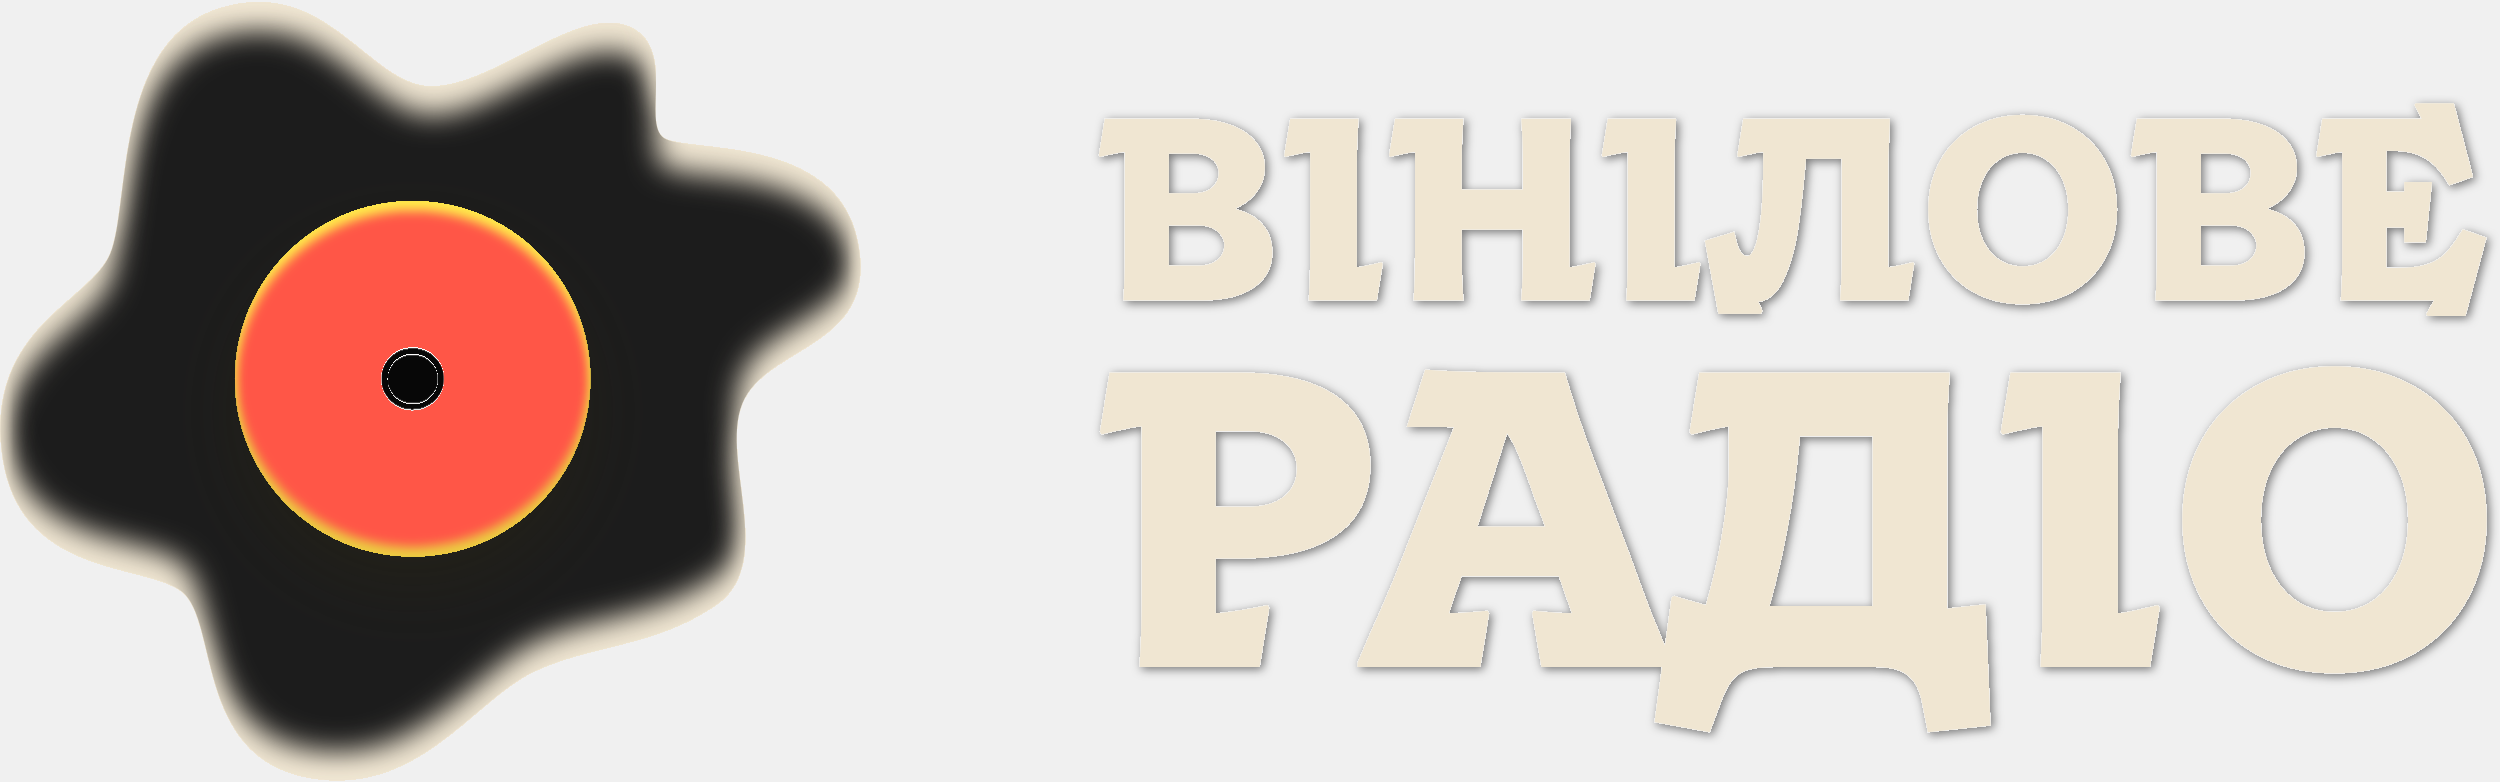
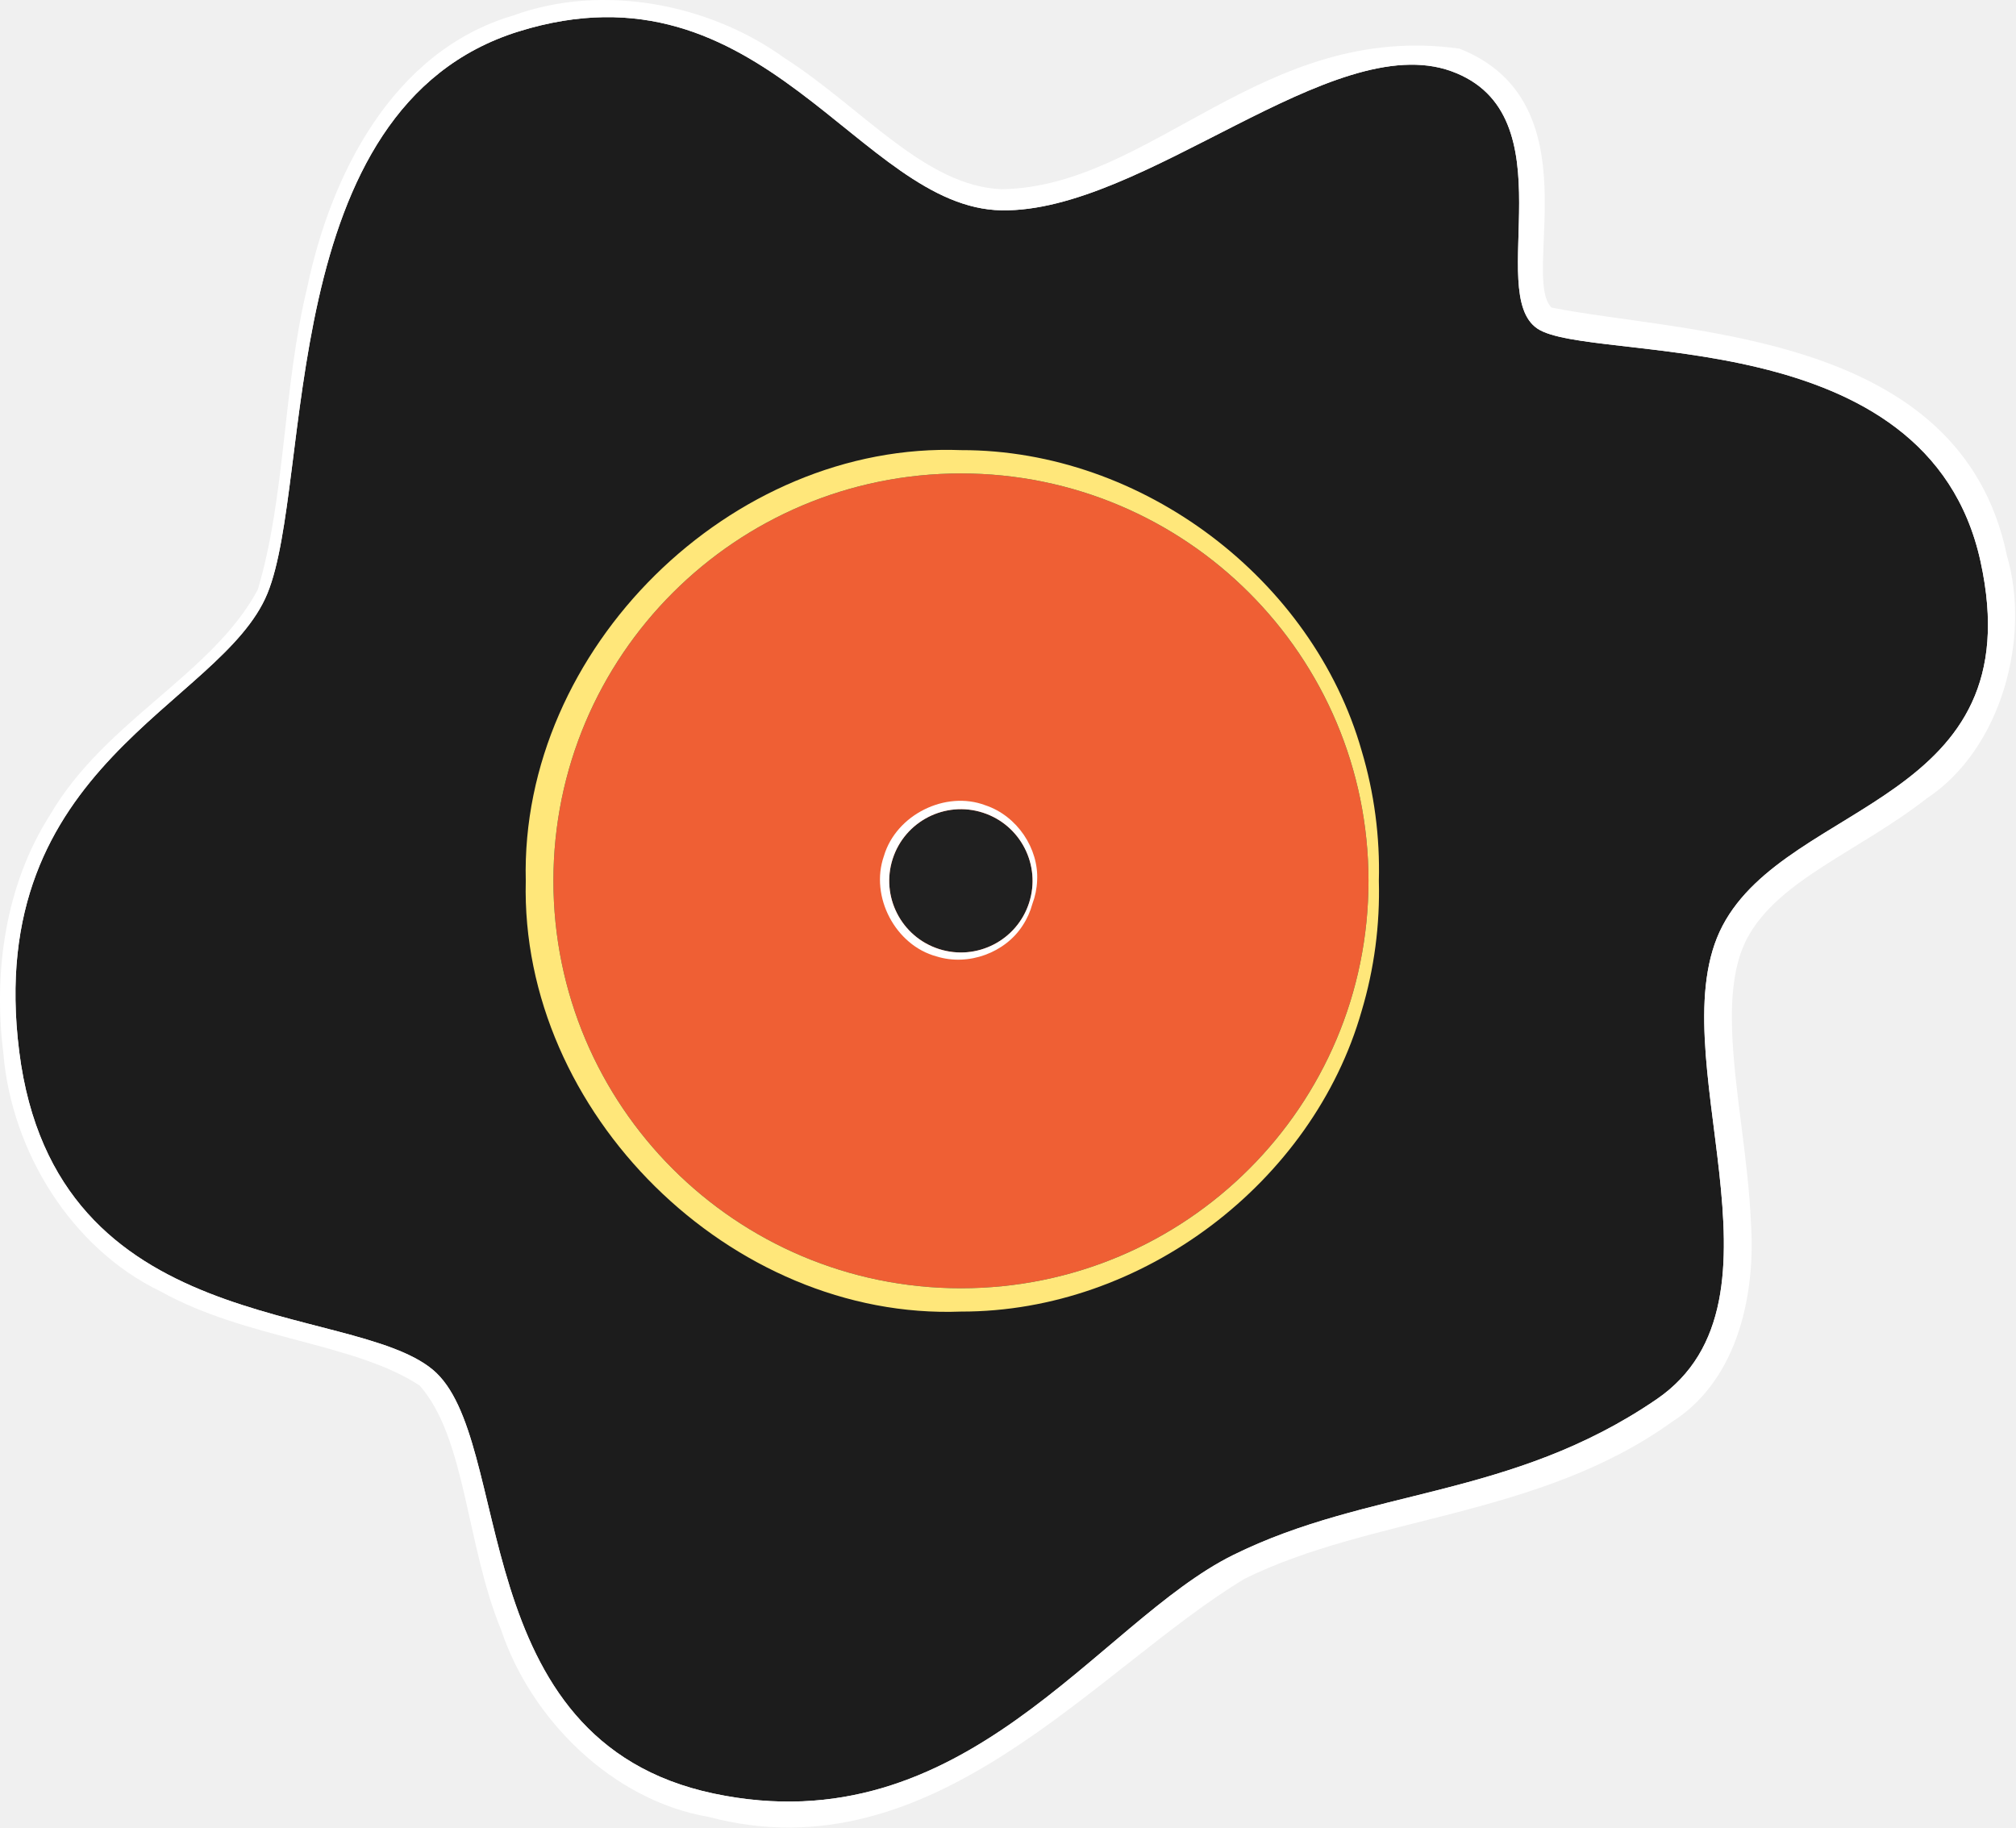
- <svg xmlns="http://www.w3.org/2000/svg" width="1017" height="318" viewBox="0 0 1017 318" fill="none">
-   <g filter="url(#filter0_d_0_1)">
-     <path d="M949.676 273.907C937.66 273.907 926.947 271.283 917.538 266.036C908.13 260.674 900.818 253.26 895.603 243.792C890.389 234.324 887.782 223.545 887.782 211.453C887.782 199.362 890.389 188.582 895.603 179.114C900.818 169.647 908.13 162.289 917.538 157.042C926.947 151.681 937.66 149 949.676 149C961.692 149 972.404 151.681 981.813 157.042C991.221 162.289 998.533 169.647 1003.75 179.114C1008.96 188.582 1011.57 199.362 1011.57 211.453C1011.57 223.545 1008.96 234.324 1003.75 243.792C998.533 253.26 991.221 260.674 981.813 266.036C972.404 271.283 961.692 273.907 949.676 273.907ZM949.676 248.925C955.57 248.925 960.785 247.385 965.319 244.305C969.853 241.111 973.368 236.72 975.861 231.13C978.355 225.427 979.602 218.868 979.602 211.453C979.602 204.039 978.355 197.537 975.861 191.947C973.368 186.244 969.853 181.852 965.319 178.772C960.785 175.578 955.57 173.981 949.676 173.981C943.781 173.981 938.566 175.578 934.032 178.772C929.498 181.852 925.984 186.244 923.49 191.947C920.996 197.537 919.749 204.039 919.749 211.453C919.749 218.868 920.996 225.427 923.49 231.13C925.984 236.72 929.498 241.111 934.032 244.305C938.566 247.385 943.781 248.925 949.676 248.925Z" fill="#F0E6D2" />
-     <path d="M830.088 269.629C830.655 260.96 830.939 251.834 830.939 242.252V173.468C829.465 173.468 827.028 173.867 823.627 174.666C820.226 175.35 817.222 176.035 814.615 176.719L813.935 175.692L817.846 151.567H862.566V153.278C861.886 162.631 861.545 171.757 861.545 180.654V249.439C863.019 249.439 865.456 249.039 868.857 248.241C872.258 247.442 875.262 246.758 877.869 246.188L878.549 247.214L874.638 271.34H830.088V269.629Z" fill="#F0E6D2" />
-     <path d="M673.042 293.755L680.013 242.937L681.034 242.423C683.981 243.336 686.078 243.963 687.325 244.305C688.345 244.534 689.365 244.819 690.386 245.161C691.519 245.503 692.71 245.845 693.956 246.188C696.904 236.035 699.171 225.94 700.758 215.902C702.458 205.864 703.308 196.966 703.308 189.21C703.308 187.841 703.308 186.415 703.308 184.932C703.308 183.449 703.308 181.966 703.308 180.483V173.468C700.361 173.81 696.054 174.723 690.386 176.206C689.932 176.32 689.479 176.434 689.025 176.548C688.685 176.548 688.345 176.605 688.005 176.719L687.325 175.692L691.236 151.567H793.089V153.278C792.862 156.015 792.692 158.639 792.578 161.148C792.465 163.544 792.352 165.825 792.238 167.993C792.125 170.046 792.068 172.156 792.068 174.323C792.068 176.377 792.068 178.487 792.068 180.654V230.788C792.068 233.526 792.068 236.32 792.068 239.172C792.068 242.024 792.068 244.819 792.068 247.556H792.578L794.959 247.214L807.712 245.845L809.752 295.124L784.247 297.861L782.206 287.424C781.526 283.317 780.392 280.066 778.805 277.671C777.218 275.389 775.121 273.735 772.514 272.709C770.02 271.796 766.846 271.34 762.992 271.34H721.333C717.025 271.34 713.568 271.739 710.96 272.538C708.466 273.336 706.426 274.648 704.839 276.473C703.252 278.412 701.778 281.15 700.418 284.686L695.487 297.861L673.042 293.755ZM761.802 246.53V177.403H732.215L731.875 180.825C730.741 193.031 729.154 204.438 727.114 215.046C725.187 225.655 722.75 236.149 719.802 246.53C721.276 246.53 722.75 246.53 724.223 246.53C725.697 246.53 727.171 246.53 728.644 246.53H761.802Z" fill="#F0E6D2" />
-     <path d="M552.212 269.629C553.573 266.435 554.876 263.412 556.123 260.56C557.37 257.594 558.617 254.8 559.864 252.176C562.245 246.815 564.568 241.397 566.836 235.921C569.103 230.446 571.427 224.571 573.807 218.297L591.491 173.81C588.884 173.696 586.22 173.639 583.499 173.639C580.779 173.639 578.001 173.639 575.168 173.639C574.714 173.639 574.204 173.639 573.637 173.639C573.184 173.639 572.73 173.639 572.277 173.639L579.759 150.369C586.9 150.939 595.119 151.281 604.414 151.395C613.823 151.509 621.588 151.566 627.709 151.566H636.551C639.839 162.973 643.636 174.38 647.944 185.787L663.417 226.853C665.684 233.355 668.575 241.168 672.089 250.294C673.449 253.374 674.753 256.511 676 259.705C677.36 262.899 678.777 266.207 680.251 269.629V271.34H627.029L623.288 249.438L623.798 248.412L626.349 248.754C628.503 248.868 630.713 249.039 632.98 249.267C635.248 249.381 637.401 249.438 639.442 249.438L634.171 234.381H594.552C594.439 234.838 594.268 235.408 594.042 236.092C593.815 236.663 593.588 237.233 593.362 237.803C592.115 241.111 590.811 244.99 589.451 249.438C591.378 249.438 593.418 249.381 595.572 249.267C597.839 249.039 600.05 248.868 602.204 248.754C602.657 248.64 603.11 248.583 603.564 248.583C604.131 248.583 604.641 248.526 605.094 248.412L605.774 249.438L602.204 271.34H552.212V269.629ZM628.559 214.191L624.478 203.24C624.365 202.898 624.252 202.556 624.138 202.213C624.025 201.871 623.912 201.586 623.798 201.358C621.758 195.312 619.888 190.236 618.187 186.13C616.487 181.909 614.786 178.601 613.086 176.206L601.013 214.191H628.559Z" fill="#F0E6D2" />
-     <path d="M463.61 269.629C464.177 261.644 464.461 252.518 464.461 242.252V173.468C462.987 173.468 460.55 173.867 457.149 174.666C453.748 175.35 450.744 176.035 448.137 176.719L447.457 175.692L451.368 151.567H504.249C515.925 151.567 525.731 153.049 533.666 156.015C541.601 158.981 547.553 163.259 551.52 168.848C555.488 174.438 557.471 181.282 557.471 189.381C557.471 197.366 555.488 204.21 551.52 209.913C547.553 215.503 541.601 219.78 533.666 222.746C525.731 225.712 515.925 227.195 504.249 227.195H494.557V249.439C496.484 249.439 499.828 249.039 504.59 248.241C509.464 247.442 513.148 246.758 515.642 246.188L516.322 247.214L512.411 271.34H463.61V269.629ZM507.65 206.149C513.885 206.149 518.759 204.78 522.274 202.042C525.788 199.191 527.545 195.426 527.545 190.75C527.545 186.073 525.788 182.365 522.274 179.628C518.759 176.776 513.885 175.35 507.65 175.35H494.557V206.149H507.65Z" fill="#F0E6D2" />
-     <path d="M986.91 127.882L990.18 122.185H952.304V121.13C952.655 116.206 952.831 110.579 952.831 104.249V61.835C951.917 61.835 950.404 62.081 948.294 62.574C946.184 62.996 944.32 63.418 942.703 63.84L942.281 63.207L944.707 48.33H985.116L982.162 42.633L982.689 42H998.199L1006.01 71.964L996.3 75.34L995.878 74.601C993.838 71.155 991.763 68.517 989.653 66.688C987.613 64.789 985.221 63.418 982.478 62.574C979.735 61.73 976.359 61.308 972.35 61.308H970.767V77.978H977.836C977.977 77.978 978.047 77.907 978.047 77.766V74.074H989.336L986.804 98.551H978.047V92.748C978.047 92.608 977.977 92.537 977.836 92.537H970.767V108.996H974.776C979.911 108.996 983.991 108.539 987.015 107.625C990.11 106.64 992.607 105.198 994.506 103.299C996.475 101.4 998.621 98.551 1000.94 94.753L1001.26 94.331L1001.79 93.276L1011.49 96.652L1002.95 128.515H987.543L986.91 127.882Z" fill="#F0E6D2" />
-     <path d="M876.884 121.129C877.235 116.276 877.411 110.684 877.411 104.354V61.835C876.497 61.835 874.985 62.081 872.875 62.574C870.764 62.996 868.901 63.418 867.283 63.84L866.861 63.207L869.287 48.33H904.421C910.54 48.33 915.851 49.139 920.352 50.757C924.854 52.375 928.3 54.696 930.692 57.72C933.154 60.675 934.385 64.191 934.385 68.271C934.385 71.718 933.365 74.883 931.325 77.766C929.285 80.65 926.436 82.936 922.779 84.624V85.152C927.351 86.277 930.938 88.352 933.541 91.377C936.143 94.401 937.444 98.164 937.444 102.666C937.444 108.715 934.912 113.498 929.848 117.015C924.854 120.461 917.996 122.185 909.274 122.185H876.884V121.129ZM907.586 108.047C910.681 108.047 913.178 107.273 915.077 105.726C916.976 104.178 917.926 102.174 917.926 99.712C917.926 98.235 917.468 96.898 916.554 95.703C915.71 94.436 914.479 93.452 912.861 92.748C911.314 92.045 909.555 91.693 907.586 91.693H895.347V108.047H907.586ZM905.37 78.611C907.41 78.611 909.204 78.294 910.751 77.661C912.299 76.958 913.494 75.973 914.338 74.707C915.182 73.441 915.605 71.999 915.605 70.381C915.605 68.834 915.182 67.462 914.338 66.266C913.494 65.071 912.299 64.156 910.751 63.523C909.204 62.82 907.41 62.468 905.37 62.468H895.347V78.611H905.37Z" fill="#F0E6D2" />
-     <path d="M822.809 123.767C815.353 123.767 808.706 122.149 802.868 118.914C797.03 115.608 792.494 111.036 789.258 105.198C786.023 99.36 784.405 92.713 784.405 85.257C784.405 77.802 786.023 71.155 789.258 65.317C792.494 59.479 797.03 54.942 802.868 51.706C808.706 48.401 815.353 46.748 822.809 46.748C830.265 46.748 836.912 48.401 842.75 51.706C848.588 54.942 853.124 59.479 856.36 65.317C859.595 71.155 861.213 77.802 861.213 85.257C861.213 92.713 859.595 99.36 856.36 105.198C853.124 111.036 848.588 115.608 842.75 118.914C836.912 122.149 830.265 123.767 822.809 123.767ZM822.809 108.363C826.467 108.363 829.702 107.414 832.516 105.515C835.329 103.545 837.509 100.837 839.057 97.391C840.604 93.874 841.378 89.829 841.378 85.257C841.378 80.686 840.604 76.676 839.057 73.23C837.509 69.713 835.329 67.005 832.516 65.106C829.702 63.136 826.467 62.152 822.809 62.152C819.151 62.152 815.916 63.136 813.102 65.106C810.289 67.005 808.108 69.713 806.561 73.23C805.014 76.676 804.24 80.686 804.24 85.257C804.24 89.829 805.014 93.874 806.561 97.391C808.108 100.837 810.289 103.545 813.102 105.515C815.916 107.414 819.151 108.363 822.809 108.363Z" fill="#F0E6D2" />
-     <path d="M693.541 97.918L705.463 94.331L705.779 95.597C705.779 95.667 705.779 95.738 705.779 95.808C705.85 95.878 705.885 95.984 705.885 96.124C706.237 97.742 706.623 99.149 707.045 100.345C707.467 101.47 707.995 102.385 708.628 103.088C709.261 103.791 710 104.143 710.844 104.143C711.828 104.143 712.778 103.088 713.692 100.978C714.677 98.797 715.521 94.823 716.224 89.056C716.928 83.218 717.28 75.234 717.28 65.106C717.28 64.543 717.28 64.016 717.28 63.523C717.28 62.961 717.28 62.398 717.28 61.835C716.365 61.835 714.853 62.081 712.743 62.574C710.633 62.996 708.769 63.418 707.151 63.84L706.729 63.207L709.156 48.33H768.766V49.385C768.696 51.074 768.591 53.957 768.45 58.037C768.239 60.85 768.133 63.593 768.133 66.266V108.68C769.048 108.68 770.56 108.434 772.67 107.941C774.78 107.449 776.644 107.027 778.262 106.675L778.684 107.308L776.257 122.185H748.615V121.129C749.037 115.151 749.248 109.524 749.248 104.249V64.578H734.688C734.618 65.493 734.547 66.407 734.477 67.321C734.407 68.236 734.301 69.185 734.16 70.17C733.316 79.384 732.367 87.368 731.312 94.12C730.257 100.802 728.569 106.886 726.248 112.372C723.997 117.788 720.972 121.129 717.174 122.396C717.033 122.466 716.857 122.501 716.646 122.501C716.435 122.501 716.26 122.536 716.119 122.607C715.978 122.607 715.838 122.607 715.697 122.607C715.556 122.677 715.416 122.712 715.275 122.712L716.963 126.51L716.33 127.671H699.027L693.541 97.918Z" fill="#F0E6D2" />
-     <path d="M661.648 121.129C661.999 115.784 662.175 110.157 662.175 104.249V61.835C661.261 61.835 659.748 62.081 657.638 62.574C655.528 62.996 653.664 63.418 652.047 63.84L651.625 63.207L654.051 48.33H681.799V49.385C681.377 55.153 681.166 60.78 681.166 66.266V108.68C682.081 108.68 683.593 108.434 685.703 107.941C687.813 107.449 689.677 107.027 691.295 106.675L691.717 107.308L689.29 122.185H661.648V121.129Z" fill="#F0E6D2" />
-     <path d="M649.059 107.308L646.632 122.185H618.884V121.129C619.306 116.206 619.517 110.579 619.517 104.249V93.381H594.618V104.249C594.618 110.227 594.829 115.854 595.251 121.129V122.185H575.099V121.129C575.451 116.206 575.627 110.579 575.627 104.249V61.835C574.712 61.835 573.2 62.081 571.09 62.574C568.98 62.996 567.116 63.418 565.498 63.84L565.076 63.207L567.503 48.33H595.251V49.385C594.829 54.661 594.618 60.288 594.618 66.266V77.133H619.517V66.266C619.517 59.936 619.306 54.309 618.884 49.385V48.33H639.036V49.385C638.684 54.661 638.508 60.288 638.508 66.266V108.68C639.423 108.68 640.935 108.434 643.045 107.941C645.155 107.449 647.019 107.027 648.637 106.675L649.059 107.308Z" fill="#F0E6D2" />
-     <path d="M532.444 121.129C532.795 115.784 532.971 110.157 532.971 104.249V61.835C532.057 61.835 530.544 62.081 528.434 62.574C526.324 62.996 524.46 63.418 522.843 63.84L522.421 63.207L524.847 48.33H552.595V49.385C552.173 55.153 551.962 60.78 551.962 66.266V108.68C552.877 108.68 554.389 108.434 556.499 107.941C558.609 107.449 560.473 107.027 562.091 106.675L562.513 107.308L560.086 122.185H532.444V121.129Z" fill="#F0E6D2" />
-     <path d="M457.023 121.129C457.375 116.276 457.551 110.684 457.551 104.354V61.835C456.636 61.835 455.124 62.081 453.014 62.574C450.904 62.996 449.04 63.418 447.422 63.84L447 63.207L449.427 48.33H484.56C490.679 48.33 495.99 49.139 500.492 50.757C504.993 52.375 508.44 54.696 510.831 57.72C513.293 60.675 514.524 64.191 514.524 68.271C514.524 71.718 513.504 74.883 511.464 77.766C509.424 80.65 506.576 82.936 502.918 84.624V85.152C507.49 86.277 511.077 88.352 513.68 91.377C516.282 94.401 517.584 98.164 517.584 102.666C517.584 108.715 515.051 113.498 509.987 117.015C504.993 120.461 498.135 122.185 489.413 122.185H457.023V121.129ZM487.725 108.047C490.82 108.047 493.317 107.273 495.216 105.726C497.115 104.178 498.065 102.174 498.065 99.712C498.065 98.235 497.608 96.898 496.693 95.703C495.849 94.436 494.618 93.452 493.001 92.748C491.453 92.045 489.695 91.693 487.725 91.693H475.487V108.047H487.725ZM485.51 78.611C487.549 78.611 489.343 78.294 490.891 77.661C492.438 76.958 493.634 75.973 494.478 74.707C495.322 73.441 495.744 71.999 495.744 70.381C495.744 68.834 495.322 67.462 494.478 66.266C493.634 65.071 492.438 64.156 490.891 63.523C489.343 62.82 487.549 62.468 485.51 62.468H475.487V78.611H485.51Z" fill="#F0E6D2" />
-   </g>
-   <g filter="url(#filter1_ii_0_1)">
-     <path d="M44.866 103.165C53.078 83.192 46.023 16.982 89.427 3.471C132.832 -10.04 149.825 34.775 175.064 35.193C200.302 35.61 233.719 2.883 254.835 10.52C275.95 18.157 260.7 49.878 270.1 56.17C279.502 62.462 339.298 54.578 348.682 97.461C358.067 140.343 314.662 139.756 302.93 162.078C291.2 184.401 317.008 228.458 291.2 246.081C265.393 263.703 240.186 261.771 216.121 273.691C192.057 285.61 168.611 325.385 124.034 315.986C79.456 306.587 88.857 252.961 74.177 240.794C59.497 228.628 7.31 235.508 0.858 184.401C-5.594 133.294 36.654 123.137 44.866 103.165Z" fill="#1C1C1C" />
-   </g>
-   <g filter="url(#filter2_dii_0_1)">
-     <path d="M167.868 226.368C207.784 226.368 240.143 194.018 240.143 154.113C240.143 114.208 207.784 81.858 167.868 81.858C127.952 81.858 95.593 114.208 95.593 154.113C95.593 194.018 127.952 226.368 167.868 226.368Z" fill="#FF5647" />
-   </g>
-   <g filter="url(#filter3_ii_0_1)">
-     <path d="M163.955 166.2C170.635 168.354 177.797 164.688 179.952 158.01C182.107 151.332 178.439 144.172 171.76 142.017C165.08 139.863 157.918 143.529 155.763 150.207C153.608 156.885 157.276 164.045 163.955 166.2Z" fill="#070707" />
-   </g>
-   <g filter="url(#filter4_ii_0_1)">
-     <path d="M164.836 163.822C170.154 165.537 175.857 162.618 177.573 157.301C179.288 151.984 176.368 146.283 171.05 144.568C165.732 142.852 160.029 145.772 158.313 151.089C156.597 156.406 159.518 162.106 164.836 163.822Z" fill="#070707" />
-   </g>
-   <defs>
-     <filter id="filter0_d_0_1" x="444" y="39" width="572.569" height="263.861" filterUnits="userSpaceOnUse" color-interpolation-filters="sRGB">
-       <feFlood flood-opacity="0" result="BackgroundImageFix" />
-       <feColorMatrix in="SourceAlpha" type="matrix" values="0 0 0 0 0 0 0 0 0 0 0 0 0 0 0 0 0 0 127 0" result="hardAlpha" />
-       <feOffset dx="1" dy="1" />
-       <feGaussianBlur stdDeviation="2" />
-       <feComposite in2="hardAlpha" operator="out" />
-       <feColorMatrix type="matrix" values="0 0 0 0 0 0 0 0 0 0 0 0 0 0 0 0 0 0 0.5 0" />
-       <feBlend mode="normal" in2="BackgroundImageFix" result="effect1_dropShadow_0_1" />
-       <feBlend mode="normal" in="SourceGraphic" in2="effect1_dropShadow_0_1" result="shape" />
-     </filter>
-     <filter id="filter1_ii_0_1" x="0.191" y="-10.839" width="349.809" height="340.02" filterUnits="userSpaceOnUse" color-interpolation-filters="sRGB">
-       <feFlood flood-opacity="0" result="BackgroundImageFix" />
-       <feBlend mode="normal" in="SourceGraphic" in2="BackgroundImageFix" result="shape" />
-       <feColorMatrix in="SourceAlpha" type="matrix" values="0 0 0 0 0 0 0 0 0 0 0 0 0 0 0 0 0 0 127 0" result="hardAlpha" />
-       <feOffset dy="11.772" />
-       <feGaussianBlur stdDeviation="5.886" />
-       <feComposite in2="hardAlpha" operator="arithmetic" k2="-1" k3="1" />
-       <feColorMatrix type="matrix" values="0 0 0 0 0.941 0 0 0 0 0.902 0 0 0 0 0.824 0 0 0 1 0" />
-       <feBlend mode="normal" in2="shape" result="effect1_innerShadow_0_1" />
-       <feColorMatrix in="SourceAlpha" type="matrix" values="0 0 0 0 0 0 0 0 0 0 0 0 0 0 0 0 0 0 127 0" result="hardAlpha" />
-       <feOffset dy="-11.772" />
-       <feGaussianBlur stdDeviation="5.886" />
-       <feComposite in2="hardAlpha" operator="arithmetic" k2="-1" k3="1" />
-       <feColorMatrix type="matrix" values="0 0 0 0 0.941 0 0 0 0 0.902 0 0 0 0 0.824 0 0 0 1 0" />
-       <feBlend mode="normal" in2="effect1_innerShadow_0_1" result="effect2_innerShadow_0_1" />
-     </filter>
-     <filter id="filter2_dii_0_1" x="68.927" y="68.525" width="197.882" height="197.843" filterUnits="userSpaceOnUse" color-interpolation-filters="sRGB">
-       <feFlood flood-opacity="0" result="BackgroundImageFix" />
-       <feColorMatrix in="SourceAlpha" type="matrix" values="0 0 0 0 0 0 0 0 0 0 0 0 0 0 0 0 0 0 127 0" result="hardAlpha" />
-       <feOffset dy="13.333" />
-       <feGaussianBlur stdDeviation="13.333" />
-       <feColorMatrix type="matrix" values="0 0 0 0 0.2 0 0 0 0 0.173 0 0 0 0 0.055 0 0 0 0.24 0" />
-       <feBlend mode="normal" in2="BackgroundImageFix" result="effect1_dropShadow_0_1" />
-       <feBlend mode="normal" in="SourceGraphic" in2="effect1_dropShadow_0_1" result="shape" />
-       <feColorMatrix in="SourceAlpha" type="matrix" values="0 0 0 0 0 0 0 0 0 0 0 0 0 0 0 0 0 0 127 0" result="hardAlpha" />
-       <feOffset dy="4.148" />
-       <feGaussianBlur stdDeviation="2.074" />
-       <feComposite in2="hardAlpha" operator="arithmetic" k2="-1" k3="1" />
-       <feColorMatrix type="matrix" values="0 0 0 0 1 0 0 0 0 0.92 0 0 0 0 0.293 0 0 0 1 0" />
-       <feBlend mode="normal" in2="shape" result="effect2_innerShadow_0_1" />
-       <feColorMatrix in="SourceAlpha" type="matrix" values="0 0 0 0 0 0 0 0 0 0 0 0 0 0 0 0 0 0 127 0" result="hardAlpha" />
-       <feOffset dy="-4.148" />
-       <feGaussianBlur stdDeviation="2.074" />
-       <feComposite in2="hardAlpha" operator="arithmetic" k2="-1" k3="1" />
-       <feColorMatrix type="matrix" values="0 0 0 0 0.925 0 0 0 0 0.802 0 0 0 0 0.256 0 0 0 1 0" />
-       <feBlend mode="normal" in2="effect2_innerShadow_0_1" result="effect3_innerShadow_0_1" />
-     </filter>
-     <filter id="filter3_ii_0_1" x="155.145" y="140.902" width="25.424" height="26.413" filterUnits="userSpaceOnUse" color-interpolation-filters="sRGB">
-       <feFlood flood-opacity="0" result="BackgroundImageFix" />
-       <feBlend mode="normal" in="SourceGraphic" in2="BackgroundImageFix" result="shape" />
-       <feColorMatrix in="SourceAlpha" type="matrix" values="0 0 0 0 0 0 0 0 0 0 0 0 0 0 0 0 0 0 127 0" result="hardAlpha" />
-       <feOffset dy="0.498" />
-       <feGaussianBlur stdDeviation="0.249" />
-       <feComposite in2="hardAlpha" operator="arithmetic" k2="-1" k3="1" />
-       <feColorMatrix type="matrix" values="0 0 0 0 1 0 0 0 0 1 0 0 0 0 1 0 0 0 1 0" />
-       <feBlend mode="normal" in2="shape" result="effect1_innerShadow_0_1" />
-       <feColorMatrix in="SourceAlpha" type="matrix" values="0 0 0 0 0 0 0 0 0 0 0 0 0 0 0 0 0 0 127 0" result="hardAlpha" />
-       <feOffset dy="-0.498" />
-       <feGaussianBlur stdDeviation="0.249" />
-       <feComposite in2="hardAlpha" operator="arithmetic" k2="-1" k3="1" />
-       <feColorMatrix type="matrix" values="0 0 0 0 0.925 0 0 0 0 0.925 0 0 0 0 0.925 0 0 0 1 0" />
-       <feBlend mode="normal" in2="effect1_innerShadow_0_1" result="effect2_innerShadow_0_1" />
-     </filter>
-     <filter id="filter4_ii_0_1" x="157.822" y="143.579" width="20.242" height="21.232" filterUnits="userSpaceOnUse" color-interpolation-filters="sRGB">
-       <feFlood flood-opacity="0" result="BackgroundImageFix" />
-       <feBlend mode="normal" in="SourceGraphic" in2="BackgroundImageFix" result="shape" />
-       <feColorMatrix in="SourceAlpha" type="matrix" values="0 0 0 0 0 0 0 0 0 0 0 0 0 0 0 0 0 0 127 0" result="hardAlpha" />
-       <feOffset dy="0.498" />
-       <feGaussianBlur stdDeviation="0.249" />
-       <feComposite in2="hardAlpha" operator="arithmetic" k2="-1" k3="1" />
-       <feColorMatrix type="matrix" values="0 0 0 0 1 0 0 0 0 1 0 0 0 0 1 0 0 0 1 0" />
-       <feBlend mode="normal" in2="shape" result="effect1_innerShadow_0_1" />
-       <feColorMatrix in="SourceAlpha" type="matrix" values="0 0 0 0 0 0 0 0 0 0 0 0 0 0 0 0 0 0 127 0" result="hardAlpha" />
-       <feOffset dy="-0.498" />
-       <feGaussianBlur stdDeviation="0.249" />
-       <feComposite in2="hardAlpha" operator="arithmetic" k2="-1" k3="1" />
-       <feColorMatrix type="matrix" values="0 0 0 0 0.925 0 0 0 0 0.925 0 0 0 0 0.925 0 0 0 1 0" />
-       <feBlend mode="normal" in2="effect1_innerShadow_0_1" result="effect2_innerShadow_0_1" />
-     </filter>
-   </defs>
+ <svg xmlns="http://www.w3.org/2000/svg" width="547" height="496" viewBox="0 0 547 496" fill="none">
+   <mask id="path-1-outside-1_398_5" maskUnits="userSpaceOnUse" x="-0.805" y="-0.345" width="548" height="497" fill="black">
+     <rect fill="white" x="-0.805" y="-0.345" width="548" height="497" />
+     <path d="M72.546 161.066C85.11 130.509 74.316 29.209 140.723 8.538C207.131 -12.133 233.13 56.432 271.744 57.071C310.358 57.71 361.485 7.639 393.791 19.323C426.097 31.008 402.765 79.539 417.147 89.166C431.531 98.793 523.017 86.729 537.374 152.34C551.734 217.947 485.325 217.05 467.376 251.202C449.429 285.355 488.914 352.76 449.429 379.722C409.944 406.685 371.379 403.729 334.561 421.965C297.743 440.201 261.872 501.055 193.67 486.675C125.468 472.295 139.851 390.249 117.391 371.635C94.931 353.021 15.087 363.547 5.216 285.355C-4.655 207.162 59.982 191.624 72.546 161.066Z" />
+   </mask>
+   <path d="M72.546 161.066C85.11 130.509 74.316 29.209 140.723 8.538C207.131 -12.133 233.13 56.432 271.744 57.071C310.358 57.71 361.485 7.639 393.791 19.323C426.097 31.008 402.765 79.539 417.147 89.166C431.531 98.793 523.017 86.729 537.374 152.34C551.734 217.947 485.325 217.05 467.376 251.202C449.429 285.355 488.914 352.76 449.429 379.722C409.944 406.685 371.379 403.729 334.561 421.965C297.743 440.201 261.872 501.055 193.67 486.675C125.468 472.295 139.851 390.249 117.391 371.635C94.931 353.021 15.087 363.547 5.216 285.355C-4.655 207.162 59.982 191.624 72.546 161.066Z" fill="#1C1C1C" />
+   <path d="M69.945 159.997C71.679 160.71 73.413 161.423 75.147 162.136C84.097 134.206 83.464 106.217 90.615 79.499C97.403 50.379 113.22 20.759 142.085 12.91C164.424 5.542 188.17 10.546 207.152 24.413C226.897 36.712 241.773 59.99 271.649 62.797C319.523 60.723 355.019 17.998 391.577 25.444C401.777 28.792 405.262 38.953 405.434 51.409C405.61 57.569 405.15 63.988 405.075 70.894C405.621 77.486 403.223 86.397 413.324 94.878C442.667 104.639 463.739 101.439 486.327 109.741C508.233 116.605 526.11 132.013 530.215 153.906C535.112 174.055 530.231 193.059 513.576 204.952C498.129 217.78 474.356 224.218 460.742 247.716C455.203 258.446 454.706 269.689 454.967 279.919C456.179 315.397 470.993 355.962 445.242 373.591C413.416 397.045 370.84 396.508 331.388 415.558C283.82 445.628 248.483 493.835 195.007 480.332C172.401 476.373 155.279 459.763 147.268 437.827C137.303 416.257 140.831 390.955 120.949 367.342C95.224 351.829 69.958 353.58 48.198 341.572C26.151 331.169 12.263 309.305 9.509 284.813C6.56 264.062 9.112 242.662 19.967 224.876C33.044 200.784 60.846 189.211 75.147 162.136C73.413 161.423 71.679 160.71 69.945 159.997C57.677 182.951 28.473 195.576 13.647 221.016C1.388 240.145 -1.844 263.86 0.923 285.897C3.112 312.139 19.156 338.668 43.593 350.427C66.716 363.341 96.083 364.318 113.833 375.928C126.46 390.165 126.44 419.189 135.961 442.221C143.974 466.346 166.018 488.548 192.332 493.018C253.377 509.247 297.419 452.601 337.734 428.372C372.19 411.344 417.558 411.737 453.616 385.854C472.204 374.044 476.238 349.985 475.104 332.207C474.315 313.649 470.534 296.168 469.96 279.441C469.663 270.324 470.461 261.409 474.01 254.688C482.404 238.766 504.461 230.987 522.782 216.642C543.155 203.19 551.041 172.871 544.533 150.773C532.023 89.912 457.281 90.698 420.97 83.454C412.513 74.998 432.65 27.684 396.005 13.202C342.829 5.731 312.397 50.706 271.839 51.345C251.019 50.583 233.768 29.127 212.957 15.811C192.548 1.039 163.53 -4.606 139.362 4.165C106.234 13.899 89.67 47.917 83.409 77.785C76.712 105.268 77.55 134.554 69.945 159.997ZM75.147 162.136L69.945 159.997L75.147 162.136Z" fill="white" mask="url(#path-1-outside-1_398_5)" />
+   <mask id="path-3-outside-2_398_5" maskUnits="userSpaceOnUse" x="142.157" y="121.468" width="233" height="235" fill="black">
+     <rect fill="white" x="142.157" y="121.468" width="233" height="235" />
+     <path d="M260.735 349.563C321.805 349.563 371.313 300.069 371.313 239.015C371.313 177.962 321.805 128.468 260.735 128.468C199.665 128.468 150.157 177.962 150.157 239.015C150.157 300.069 199.665 349.563 260.735 349.563Z" />
+   </mask>
+   <path d="M260.735 349.563C321.805 349.563 371.313 300.069 371.313 239.015C371.313 177.962 321.805 128.468 260.735 128.468C199.665 128.468 150.157 177.962 150.157 239.015C150.157 300.069 199.665 349.563 260.735 349.563Z" fill="#EF5F34" />
+   <path d="M374.125 239.015C372.25 239.015 370.375 239.015 368.5 239.015C368.191 250.322 366.133 261.494 362.405 272.048C347.847 314.722 304.693 344.514 260.735 343.235C205.233 343.705 156.357 293.83 157.657 239.015C156.357 184.201 205.233 134.326 260.735 134.796C304.693 133.517 347.847 163.308 362.405 205.982C366.133 216.537 368.191 227.708 368.5 239.015C370.375 239.015 372.25 239.015 374.125 239.015C374.442 227.131 372.884 215.167 369.449 203.694C356.233 157.334 310.144 122.04 260.735 122.14C198.458 119.744 141.095 176.038 142.657 239.015C142.657 239.015 142.657 239.015 142.657 239.015C141.095 301.992 198.458 358.286 260.735 355.891C310.144 355.991 356.233 320.696 369.449 274.337C372.884 262.864 374.442 250.899 374.125 239.015ZM368.5 239.015H374.125H368.5Z" fill="#FFE77A" mask="url(#path-3-outside-2_398_5)" />
+   <mask id="path-5-outside-3_398_5" maskUnits="userSpaceOnUse" x="232.43" y="210.764" width="54.745" height="56.025" fill="black">
+     <rect fill="white" x="232.43" y="210.764" width="54.745" height="56.025" />
+     <path d="M254.749 257.508C264.968 260.804 275.926 255.194 279.223 244.977C282.521 234.76 276.909 223.805 266.689 220.509C256.469 217.212 245.512 222.823 242.214 233.04C238.917 243.256 244.529 254.211 254.749 257.508Z" />
+   </mask>
+   <path d="M254.749 257.508C264.968 260.804 275.926 255.194 279.223 244.977C282.521 234.76 276.909 223.805 266.689 220.509C256.469 217.212 245.512 222.823 242.214 233.04C238.917 243.256 244.529 254.211 254.749 257.508Z" fill="#202020" />
+   <path d="M280.116 245.264C279.521 245.073 278.926 244.881 278.331 244.689C277.636 246.506 276.67 248.193 275.476 249.682C270.724 255.729 262.247 258.044 255.397 255.5C246.637 252.602 241.633 242.304 244.594 233.807C244.594 233.807 244.594 233.807 244.594 233.807C247.159 225.182 257.24 219.75 266.041 222.516C273.087 224.455 278.612 231.286 278.934 238.969C279.031 240.875 278.829 242.808 278.331 244.689C278.926 244.881 279.521 245.073 280.116 245.264C280.871 243.265 281.314 241.131 281.402 238.964C281.884 230.249 275.991 221.372 267.337 218.501C256.583 214.431 243.152 221.031 239.835 232.272C239.835 232.272 239.835 232.272 239.835 232.272C235.956 243.331 242.995 256.535 254.101 259.515C262.801 262.242 272.773 258.482 277.477 251.129C278.671 249.318 279.56 247.329 280.116 245.264ZM278.331 244.689L280.116 245.264L278.331 244.689Z" fill="white" mask="url(#path-5-outside-3_398_5)" />
</svg>
